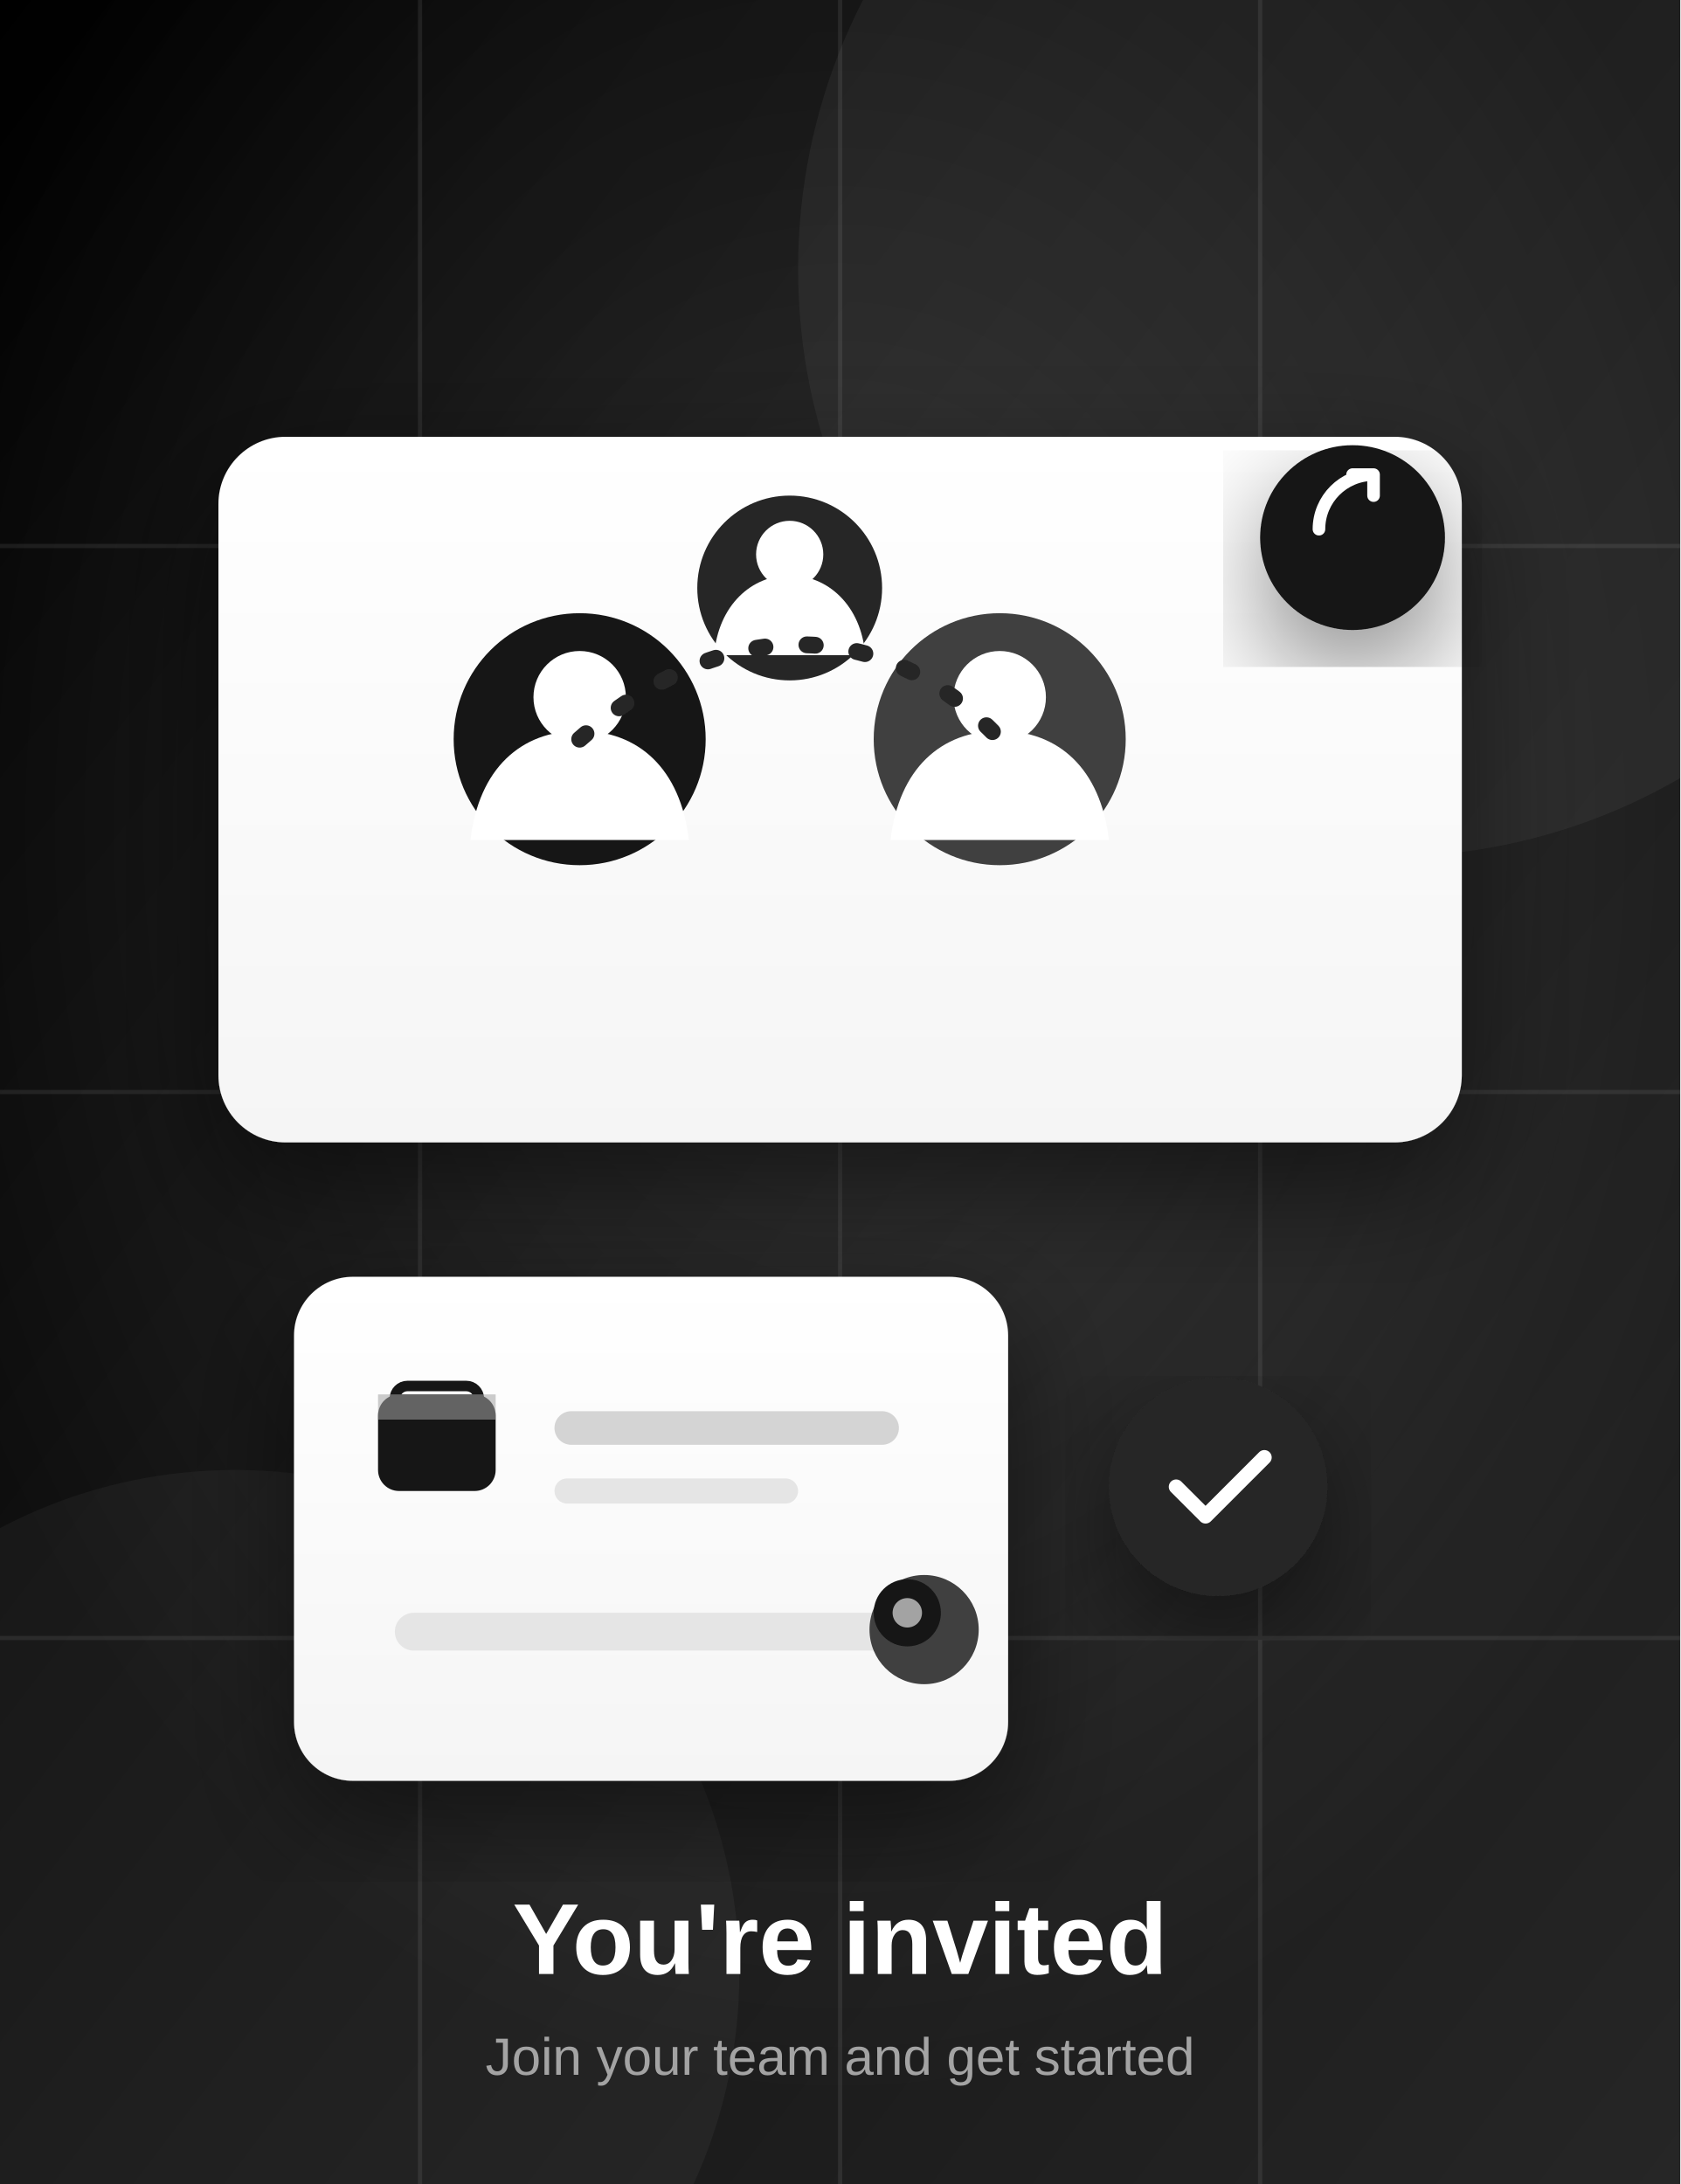
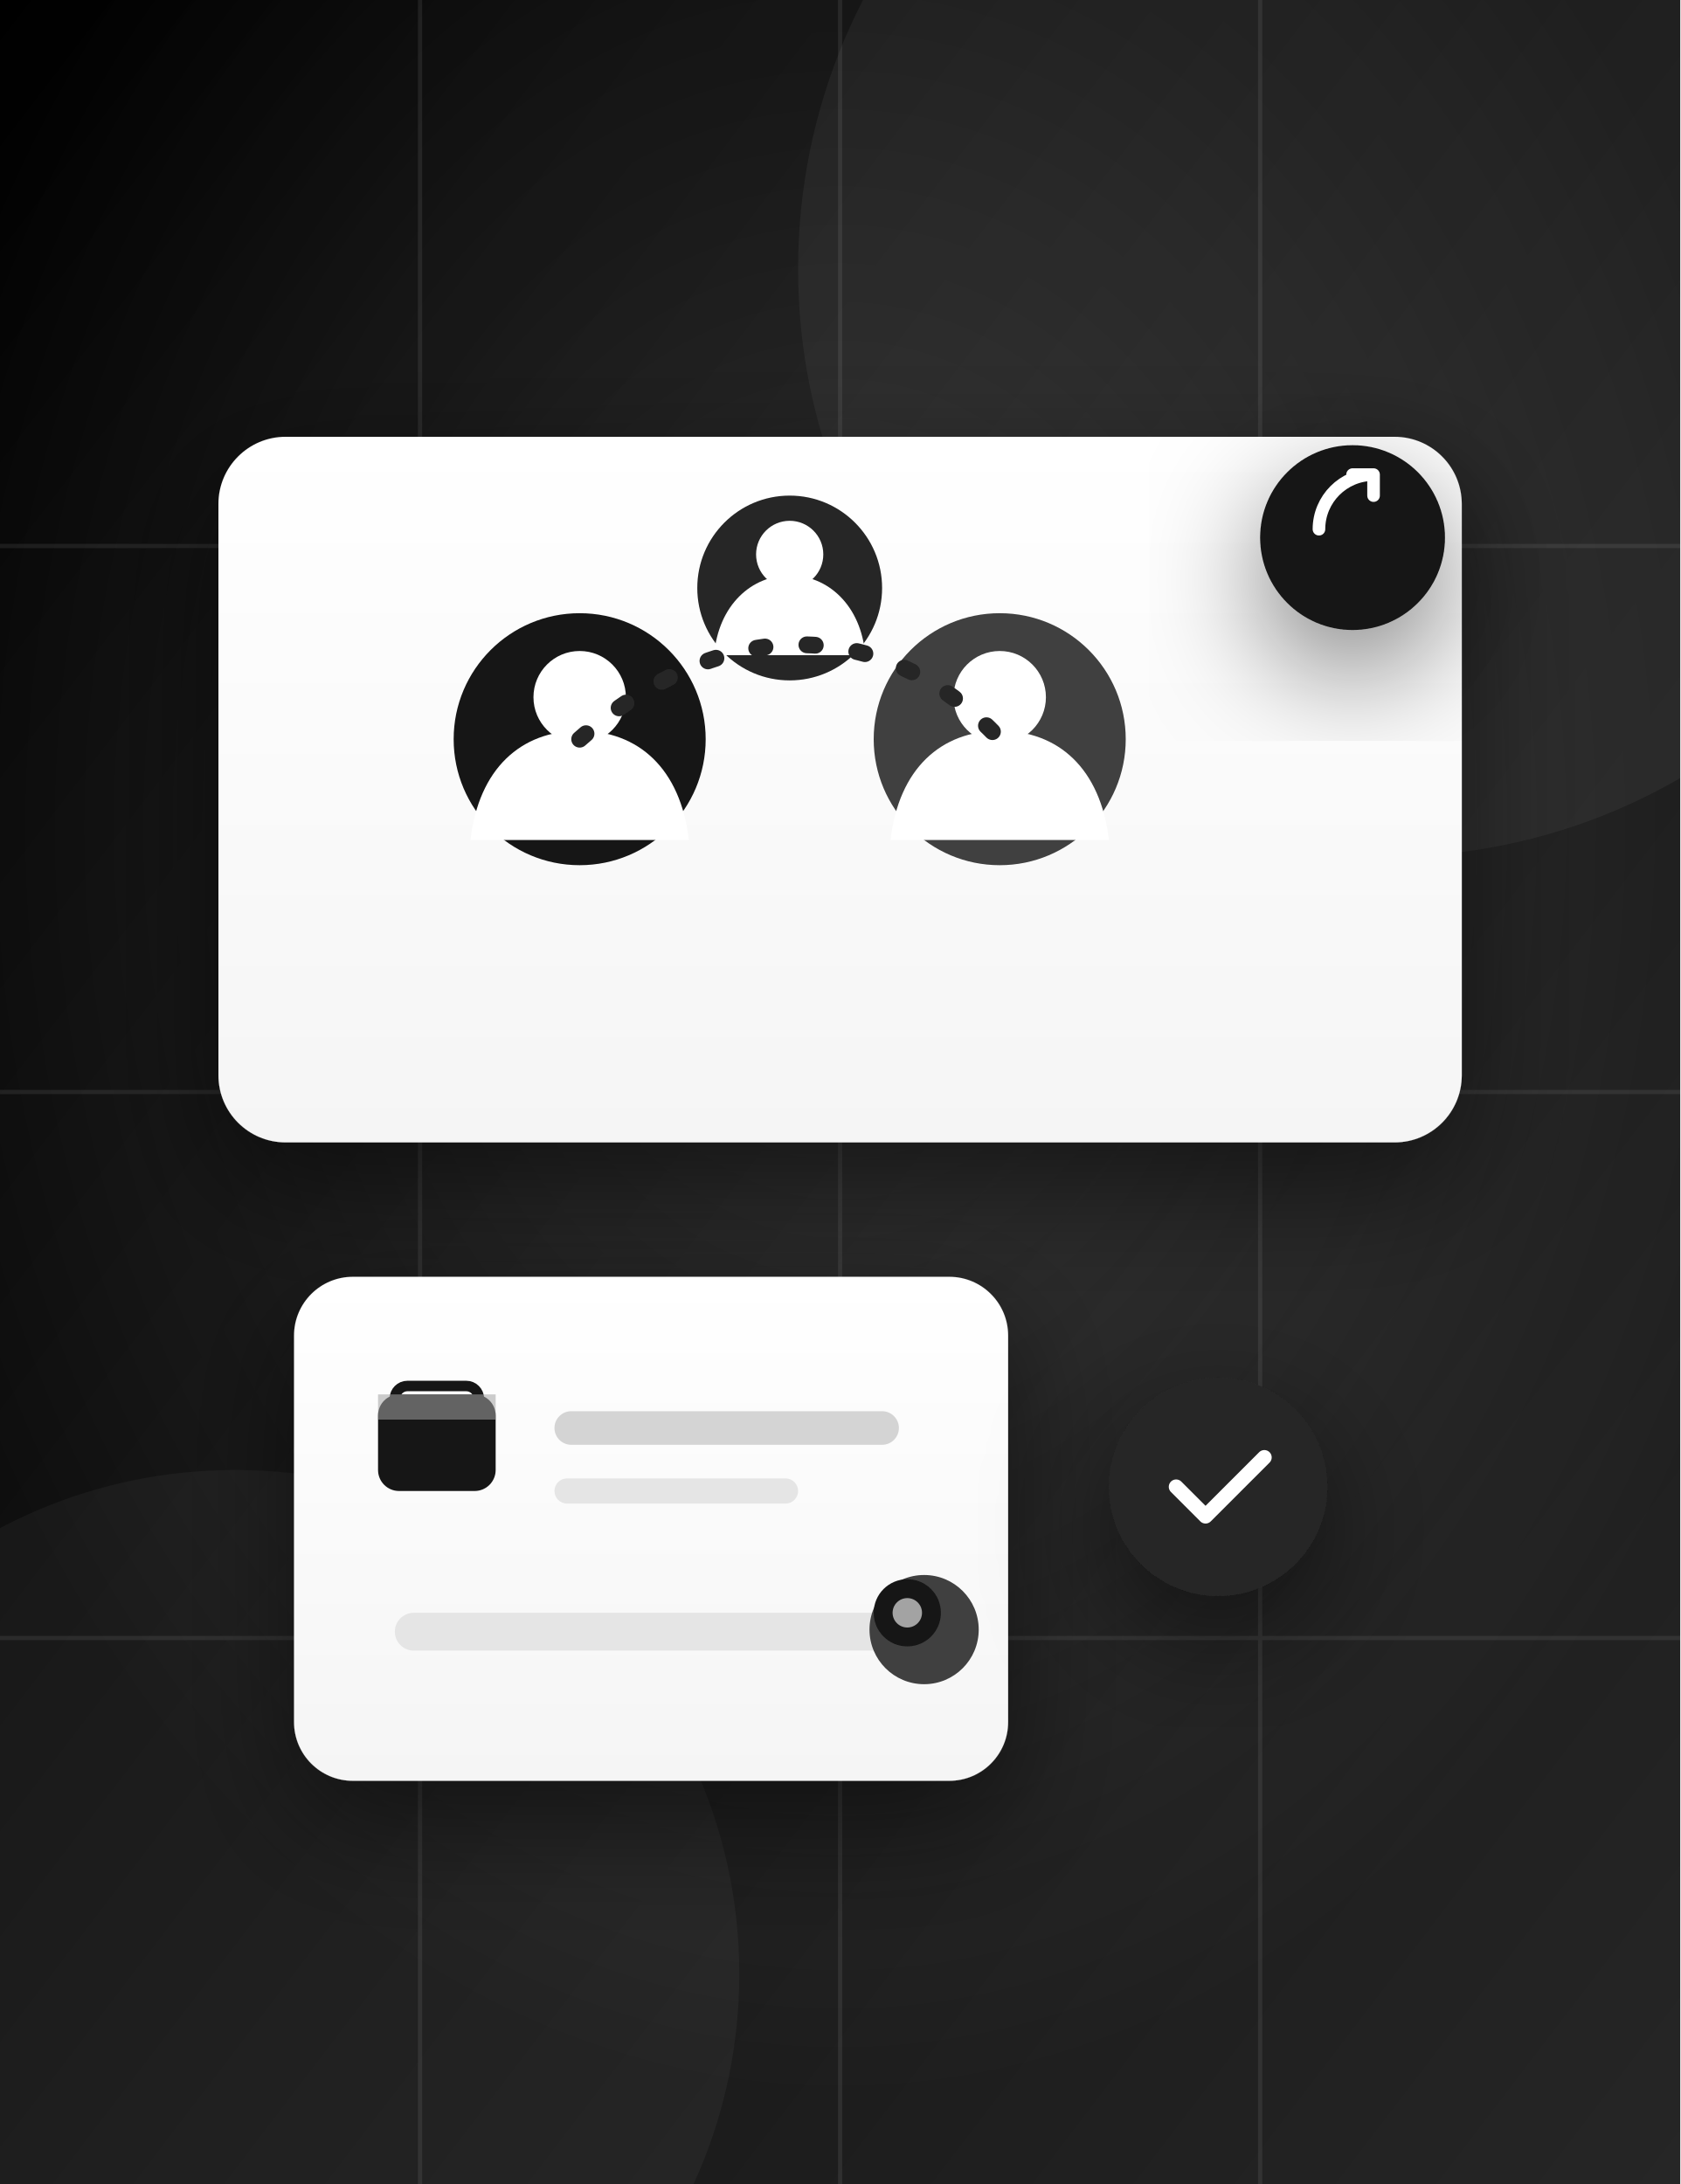
<svg xmlns="http://www.w3.org/2000/svg" viewBox="0 0 400 520" preserveAspectRatio="xMidYMid slice">
  <defs>
    <linearGradient id="bg" x1="0" y1="0" x2="1" y2="1">
      <stop offset="0" stop-color="#000000" />
      <stop offset="0.55" stop-color="#171717" />
      <stop offset="1" stop-color="#262626" />
    </linearGradient>
    <linearGradient id="card" x1="0" y1="0" x2="0" y2="1">
      <stop offset="0" stop-color="#ffffff" />
      <stop offset="1" stop-color="#f5f5f5" />
    </linearGradient>
-     <filter id="shadow" x="-20%" y="-20%" width="140%" height="140%">
+     <filter id="shadow" x="-60%" y="-60%" width="220%" height="220%">
      <feDropShadow dx="0" dy="10" stdDeviation="14" flood-color="#000000" flood-opacity="0.5" />
    </filter>
    <radialGradient id="glow" cx="50%" cy="38%" r="58%">
      <stop offset="0" stop-color="#ffffff" stop-opacity="0.13" />
      <stop offset="1" stop-color="#ffffff" stop-opacity="0" />
    </radialGradient>
  </defs>
  <rect width="400" height="520" fill="url(#bg)" />
  <rect width="400" height="520" fill="url(#glow)" />
  <circle cx="330" cy="64" r="140" fill="#ffffff" opacity="0.05" />
  <circle cx="56" cy="470" r="120" fill="#ffffff" opacity="0.04" />
  <g opacity="0.08" stroke="#ffffff" stroke-width="1">
    <line x1="0" y1="130" x2="400" y2="130" />
    <line x1="0" y1="260" x2="400" y2="260" />
    <line x1="0" y1="390" x2="400" y2="390" />
    <line x1="100" y1="0" x2="100" y2="520" />
    <line x1="200" y1="0" x2="200" y2="520" />
    <line x1="300" y1="0" x2="300" y2="520" />
  </g>
  <g filter="url(#shadow)">
    <rect x="52" y="104" width="296" height="168" rx="16" fill="url(#card)" />
    <circle cx="138" cy="176" r="30" fill="#171717" />
    <circle cx="138" cy="166" r="11" fill="#ffffff" />
    <path d="M112 200c2-17 12-26 26-26s24 9 26 26" fill="#ffffff" />
    <circle cx="238" cy="176" r="30" fill="#404040" />
    <circle cx="238" cy="166" r="11" fill="#ffffff" />
    <path d="M212 200c2-17 12-26 26-26s24 9 26 26" fill="#ffffff" />
    <circle cx="188" cy="140" r="22" fill="#262626" />
    <circle cx="188" cy="132" r="8" fill="#ffffff" />
    <path d="M170 156c1-12 9-19 18-19s17 7 18 19" fill="#ffffff" />
    <path d="M138 176c34-30 72-30 100 0" stroke="#262626" stroke-width="4" stroke-dasharray="2 10" fill="none" stroke-linecap="round" />
  </g>
  <g filter="url(#shadow)">
    <circle cx="322" cy="128" r="22" fill="#171717" />
    <path d="M314 126a13 13 0 0113-13m0 0v5m0-5h-5" stroke="#ffffff" stroke-width="3" fill="none" stroke-linecap="round" stroke-linejoin="round" />
  </g>
  <g filter="url(#shadow)">
    <rect x="70" y="304" width="170" height="120" rx="14" fill="url(#card)" />
    <rect x="94" y="330" width="20" height="15" rx="3" fill="#ffffff" stroke="#171717" stroke-width="2.5" />
    <rect x="90" y="332" width="28" height="23" rx="5" fill="#171717" />
    <rect x="90" y="332" width="28" height="6" fill="#a3a3a3" opacity="0.55" />
    <rect x="132" y="336" width="82" height="8" rx="4" fill="#d4d4d4" />
    <rect x="132" y="352" width="58" height="6" rx="3" fill="#e5e5e5" />
    <rect x="94" y="384" width="122" height="9" rx="4.5" fill="#e5e5e5" />
    <circle cx="220" cy="388" r="13" fill="#404040" />
    <circle cx="216" cy="384" r="8" fill="#171717" />
    <circle cx="216" cy="384" r="3.5" fill="#a3a3a3" />
  </g>
  <g filter="url(#shadow)">
    <circle cx="290" cy="354" r="26" fill="#262626" />
    <path d="M280 354l7 7 14-14" stroke="#ffffff" stroke-width="3.5" fill="none" stroke-linecap="round" stroke-linejoin="round" />
  </g>
-   <text x="200" y="470" text-anchor="middle" font-family="Arial, sans-serif" font-size="24" font-weight="700" fill="#ffffff">You're invited</text>
-   <text x="200" y="494" text-anchor="middle" font-family="Arial, sans-serif" font-size="12.5" fill="#a3a3a3">Join your team and get started</text>
</svg>
